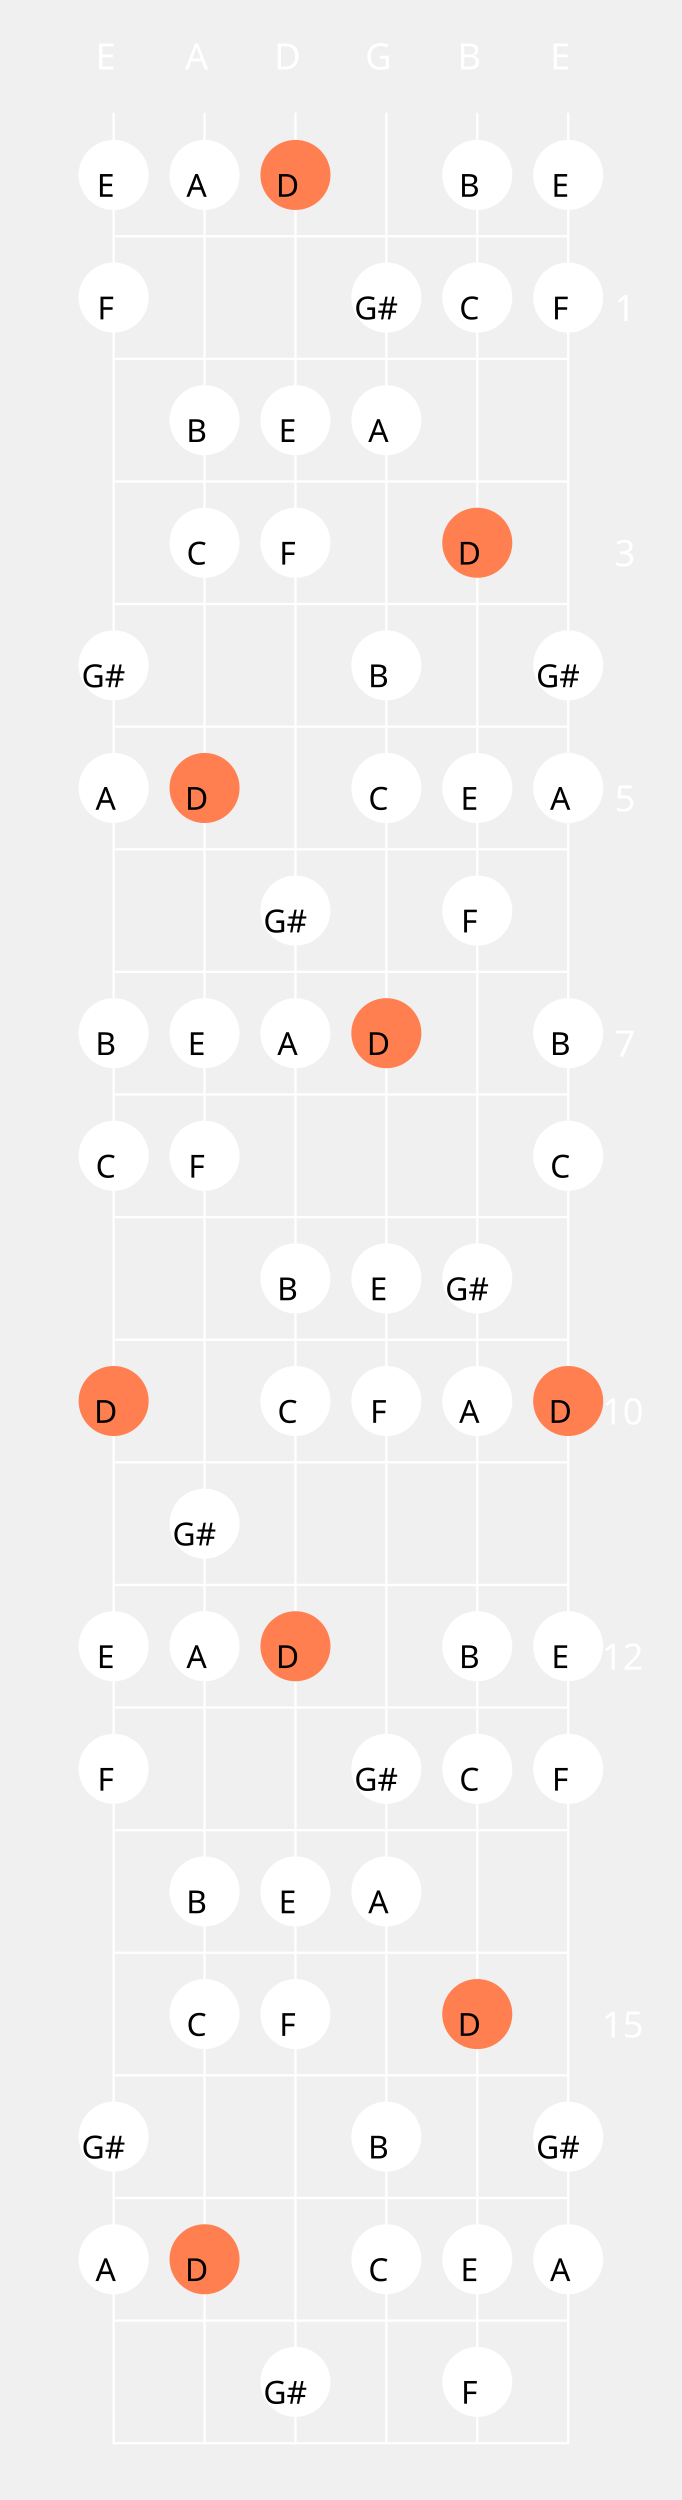
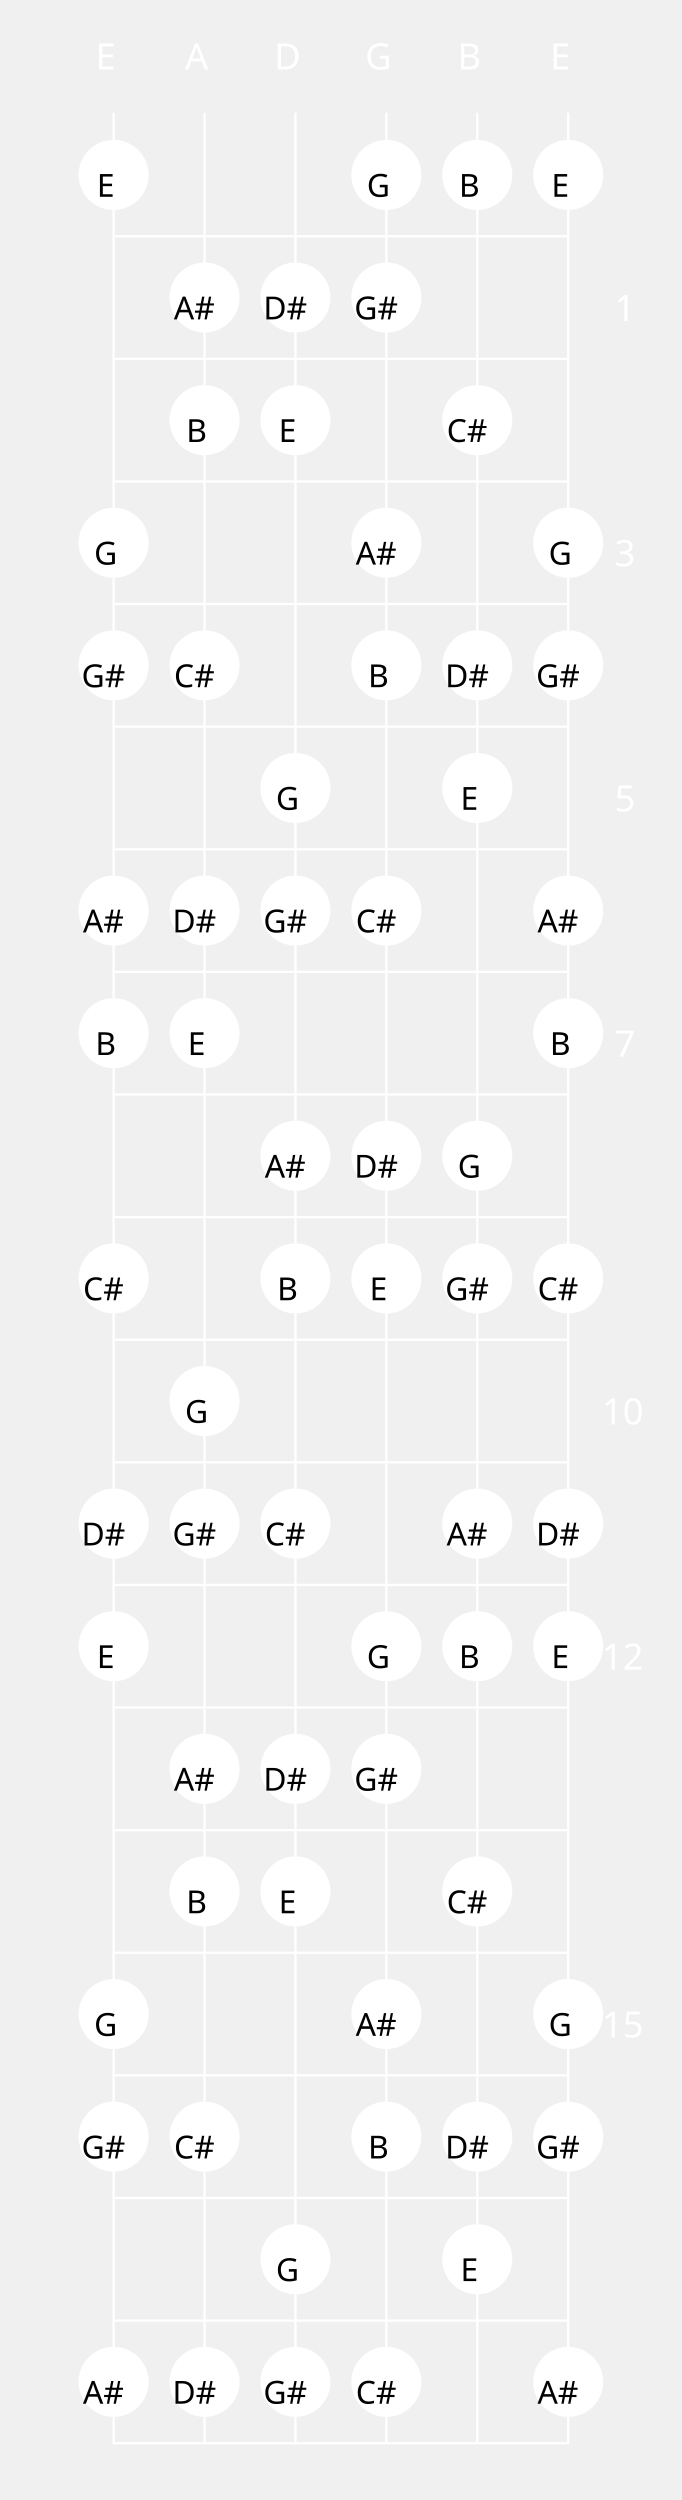
<svg xmlns="http://www.w3.org/2000/svg" class="chord-chart" font-size="16" height="1100" preserveAspectRatio="xMidYMid mee    t" style="background: #282c34;" viewBox="0 0 300 1100" width="300">
  <g class="grid" style="background: #282c34; stroke: white; stroke-linecap: round;">
    <path class="grid" d="M50,50 v1025,0 M90,50 v1025,0 M130,50 v1025,0 M170,50 v1025,0 M210,50 v1025,0 M250,50 v1025,0" />
    <path class="grid" d="M50,103.947 h200,0 M50,157.895 h200,0 M50,211.842 h200,0 M50,265.789 h200,0 M50,319.737 h200,0 M50,373.684 h200,0 M50,427.632 h200,0 M50,481.579 h200,0 M50,535.526 h200,0 M50,589.474 h200,0 M50,643.421 h200,0 M50,697.368 h200,0 M50,751.316 h200,0 M50,805.263 h200,0 M50,859.211 h200,0 M50,913.158 h200,0 M50,967.105 h200,0 M50,1021.053 h200,0 M50,1075 h200,0" />
  </g>
  <g class="text" style="font-family: Verdana; fill: white;" text-anchor="middle">
    <text class="header" dominant-baseline="middle" style="font-family: Verdana; fill: white;" x="275" y="135.671">
1
</text>
    <text class="header" dominant-baseline="middle" style="font-family: Verdana; fill: white;" x="275" y="243.566">
3
</text>
    <text class="header" dominant-baseline="middle" style="font-family: Verdana; fill: white;" x="275" y="351.461">
5
</text>
    <text class="header" dominant-baseline="middle" style="font-family: Verdana; fill: white;" x="275" y="459.355">
7
</text>
    <text class="header" dominant-baseline="middle" dx="-1" style="font-family: Verdana; fill: white;" x="275" y="621.197">
10
</text>
    <text class="header" dominant-baseline="middle" dx="-1" style="font-family: Verdana; fill: white;" x="275" y="729.092">
12
</text>
    <text class="header" dominant-baseline="middle" dx="-1" style="font-family: Verdana; fill: white;" x="275" y="890.934">
15
</text>
  </g>
-   <g class="circle_tonic" fill="coral">
-     <circle cx="50" cy="616.447" r="15.414" />
-     <circle cx="90" cy="346.711" r="15.414" />
-     <circle cx="90" cy="994.079" r="15.414" />
-     <circle cx="130" cy="76.974" r="15.414" />
-     <circle cx="130" cy="724.342" r="15.414" />
-     <circle cx="170" cy="454.605" r="15.414" />
-     <circle cx="210" cy="238.816" r="15.414" />
-     <circle cx="210" cy="886.184" r="15.414" />
-     <circle cx="250" cy="616.447" r="15.414" />
-   </g>
+   <g class="circle_tonic" fill="coral" />
  <g class="circle_in_scale" fill="white">
    <circle cx="50" cy="76.974" r="15.414" />
-     <circle cx="50" cy="130.921" r="15.414" />
+     <circle cx="50" cy="238.816" r="15.414" />
    <circle cx="50" cy="292.763" r="15.414" />
-     <circle cx="50" cy="346.711" r="15.414" />
+     <circle cx="50" cy="400.658" r="15.414" />
    <circle cx="50" cy="454.605" r="15.414" />
-     <circle cx="50" cy="508.553" r="15.414" />
+     <circle cx="50" cy="562.5" r="15.414" />
+     <circle cx="50" cy="670.395" r="15.414" />
    <circle cx="50" cy="724.342" r="15.414" />
-     <circle cx="50" cy="778.289" r="15.414" />
+     <circle cx="50" cy="886.184" r="15.414" />
    <circle cx="50" cy="940.132" r="15.414" />
-     <circle cx="50" cy="994.079" r="15.414" />
-     <circle cx="90" cy="76.974" r="15.414" />
+     <circle cx="50" cy="1048.026" r="15.414" />
+     <circle cx="90" cy="130.921" r="15.414" />
    <circle cx="90" cy="184.868" r="15.414" />
-     <circle cx="90" cy="238.816" r="15.414" />
+     <circle cx="90" cy="292.763" r="15.414" />
+     <circle cx="90" cy="400.658" r="15.414" />
    <circle cx="90" cy="454.605" r="15.414" />
-     <circle cx="90" cy="508.553" r="15.414" />
+     <circle cx="90" cy="616.447" r="15.414" />
    <circle cx="90" cy="670.395" r="15.414" />
-     <circle cx="90" cy="724.342" r="15.414" />
+     <circle cx="90" cy="778.289" r="15.414" />
    <circle cx="90" cy="832.237" r="15.414" />
-     <circle cx="90" cy="886.184" r="15.414" />
+     <circle cx="90" cy="940.132" r="15.414" />
+     <circle cx="90" cy="1048.026" r="15.414" />
+     <circle cx="130" cy="130.921" r="15.414" />
    <circle cx="130" cy="184.868" r="15.414" />
-     <circle cx="130" cy="238.816" r="15.414" />
+     <circle cx="130" cy="346.711" r="15.414" />
    <circle cx="130" cy="400.658" r="15.414" />
-     <circle cx="130" cy="454.605" r="15.414" />
+     <circle cx="130" cy="508.553" r="15.414" />
    <circle cx="130" cy="562.5" r="15.414" />
-     <circle cx="130" cy="616.447" r="15.414" />
+     <circle cx="130" cy="670.395" r="15.414" />
+     <circle cx="130" cy="778.289" r="15.414" />
    <circle cx="130" cy="832.237" r="15.414" />
-     <circle cx="130" cy="886.184" r="15.414" />
+     <circle cx="130" cy="994.079" r="15.414" />
    <circle cx="130" cy="1048.026" r="15.414" />
+     <circle cx="170" cy="76.974" r="15.414" />
    <circle cx="170" cy="130.921" r="15.414" />
-     <circle cx="170" cy="184.868" r="15.414" />
+     <circle cx="170" cy="238.816" r="15.414" />
    <circle cx="170" cy="292.763" r="15.414" />
-     <circle cx="170" cy="346.711" r="15.414" />
+     <circle cx="170" cy="400.658" r="15.414" />
+     <circle cx="170" cy="508.553" r="15.414" />
    <circle cx="170" cy="562.5" r="15.414" />
-     <circle cx="170" cy="616.447" r="15.414" />
+     <circle cx="170" cy="724.342" r="15.414" />
    <circle cx="170" cy="778.289" r="15.414" />
-     <circle cx="170" cy="832.237" r="15.414" />
+     <circle cx="170" cy="886.184" r="15.414" />
    <circle cx="170" cy="940.132" r="15.414" />
-     <circle cx="170" cy="994.079" r="15.414" />
+     <circle cx="170" cy="1048.026" r="15.414" />
    <circle cx="210" cy="76.974" r="15.414" />
-     <circle cx="210" cy="130.921" r="15.414" />
+     <circle cx="210" cy="184.868" r="15.414" />
+     <circle cx="210" cy="292.763" r="15.414" />
    <circle cx="210" cy="346.711" r="15.414" />
-     <circle cx="210" cy="400.658" r="15.414" />
+     <circle cx="210" cy="508.553" r="15.414" />
    <circle cx="210" cy="562.5" r="15.414" />
-     <circle cx="210" cy="616.447" r="15.414" />
+     <circle cx="210" cy="670.395" r="15.414" />
    <circle cx="210" cy="724.342" r="15.414" />
-     <circle cx="210" cy="778.289" r="15.414" />
+     <circle cx="210" cy="832.237" r="15.414" />
+     <circle cx="210" cy="940.132" r="15.414" />
    <circle cx="210" cy="994.079" r="15.414" />
-     <circle cx="210" cy="1048.026" r="15.414" />
    <circle cx="250" cy="76.974" r="15.414" />
-     <circle cx="250" cy="130.921" r="15.414" />
+     <circle cx="250" cy="238.816" r="15.414" />
    <circle cx="250" cy="292.763" r="15.414" />
-     <circle cx="250" cy="346.711" r="15.414" />
+     <circle cx="250" cy="400.658" r="15.414" />
    <circle cx="250" cy="454.605" r="15.414" />
-     <circle cx="250" cy="508.553" r="15.414" />
+     <circle cx="250" cy="562.5" r="15.414" />
+     <circle cx="250" cy="670.395" r="15.414" />
    <circle cx="250" cy="724.342" r="15.414" />
-     <circle cx="250" cy="778.289" r="15.414" />
+     <circle cx="250" cy="886.184" r="15.414" />
    <circle cx="250" cy="940.132" r="15.414" />
-     <circle cx="250" cy="994.079" r="15.414" />
+     <circle cx="250" cy="1048.026" r="15.414" />
  </g>
  <g class="text_circle" fill="black" font-size="14" style="font-family: Verdana;" text-anchor="middle">
    <text dominant-baseline="middle" style="font-family: Verdana; fill: black" x="46.5" y="81.724">
E
</text>
-     <text dominant-baseline="middle" style="font-family: Verdana; fill: black" x="46.5" y="135.671">
- F
+     <text dominant-baseline="middle" style="font-family: Verdana; fill: black" x="46.5" y="243.566">
+ G
</text>
    <text dominant-baseline="middle" dx="-1" style="font-family: Verdana; fill: black" x="46.5" y="297.513">
G#
</text>
-     <text dominant-baseline="middle" style="font-family: Verdana; fill: black" x="46.5" y="351.461">
- A
+     <text dominant-baseline="middle" dx="-1" style="font-family: Verdana; fill: black" x="46.5" y="405.408">
+ A#
</text>
    <text dominant-baseline="middle" style="font-family: Verdana; fill: black" x="46.5" y="459.355">
B
</text>
-     <text dominant-baseline="middle" style="font-family: Verdana; fill: black" x="46.5" y="513.303">
- C
- </text>
-     <text dominant-baseline="middle" style="font-family: Verdana; fill: black" x="46.5" y="621.197">
- D
+     <text dominant-baseline="middle" dx="-1" style="font-family: Verdana; fill: black" x="46.5" y="567.25">
+ C#
+ </text>
+     <text dominant-baseline="middle" dx="-1" style="font-family: Verdana; fill: black" x="46.5" y="675.145">
+ D#
</text>
    <text dominant-baseline="middle" style="font-family: Verdana; fill: black" x="46.5" y="729.092">
E
</text>
-     <text dominant-baseline="middle" style="font-family: Verdana; fill: black" x="46.5" y="783.039">
- F
+     <text dominant-baseline="middle" style="font-family: Verdana; fill: black" x="46.5" y="890.934">
+ G
</text>
    <text dominant-baseline="middle" dx="-1" style="font-family: Verdana; fill: black" x="46.5" y="944.882">
G#
</text>
-     <text dominant-baseline="middle" style="font-family: Verdana; fill: black" x="46.5" y="998.829">
- A
- </text>
-     <text dominant-baseline="middle" style="font-family: Verdana; fill: black" x="86.5" y="81.724">
- A
+     <text dominant-baseline="middle" dx="-1" style="font-family: Verdana; fill: black" x="46.5" y="1052.776">
+ A#
+ </text>
+     <text dominant-baseline="middle" dx="-1" style="font-family: Verdana; fill: black" x="86.5" y="135.671">
+ A#
</text>
    <text dominant-baseline="middle" style="font-family: Verdana; fill: black" x="86.5" y="189.618">
B
</text>
-     <text dominant-baseline="middle" style="font-family: Verdana; fill: black" x="86.5" y="243.566">
- C
- </text>
-     <text dominant-baseline="middle" style="font-family: Verdana; fill: black" x="86.5" y="351.461">
- D
+     <text dominant-baseline="middle" dx="-1" style="font-family: Verdana; fill: black" x="86.5" y="297.513">
+ C#
+ </text>
+     <text dominant-baseline="middle" dx="-1" style="font-family: Verdana; fill: black" x="86.5" y="405.408">
+ D#
</text>
    <text dominant-baseline="middle" style="font-family: Verdana; fill: black" x="86.5" y="459.355">
E
</text>
-     <text dominant-baseline="middle" style="font-family: Verdana; fill: black" x="86.5" y="513.303">
- F
+     <text dominant-baseline="middle" style="font-family: Verdana; fill: black" x="86.5" y="621.197">
+ G
</text>
    <text dominant-baseline="middle" dx="-1" style="font-family: Verdana; fill: black" x="86.5" y="675.145">
G#
</text>
-     <text dominant-baseline="middle" style="font-family: Verdana; fill: black" x="86.5" y="729.092">
- A
+     <text dominant-baseline="middle" dx="-1" style="font-family: Verdana; fill: black" x="86.5" y="783.039">
+ A#
</text>
    <text dominant-baseline="middle" style="font-family: Verdana; fill: black" x="86.5" y="836.987">
B
</text>
-     <text dominant-baseline="middle" style="font-family: Verdana; fill: black" x="86.5" y="890.934">
- C
- </text>
-     <text dominant-baseline="middle" style="font-family: Verdana; fill: black" x="86.5" y="998.829">
- D
- </text>
-     <text dominant-baseline="middle" style="font-family: Verdana; fill: black" x="126.5" y="81.724">
- D
+     <text dominant-baseline="middle" dx="-1" style="font-family: Verdana; fill: black" x="86.5" y="944.882">
+ C#
+ </text>
+     <text dominant-baseline="middle" dx="-1" style="font-family: Verdana; fill: black" x="86.5" y="1052.776">
+ D#
+ </text>
+     <text dominant-baseline="middle" dx="-1" style="font-family: Verdana; fill: black" x="126.5" y="135.671">
+ D#
</text>
    <text dominant-baseline="middle" style="font-family: Verdana; fill: black" x="126.5" y="189.618">
E
</text>
-     <text dominant-baseline="middle" style="font-family: Verdana; fill: black" x="126.5" y="243.566">
- F
+     <text dominant-baseline="middle" style="font-family: Verdana; fill: black" x="126.5" y="351.461">
+ G
</text>
    <text dominant-baseline="middle" dx="-1" style="font-family: Verdana; fill: black" x="126.5" y="405.408">
G#
</text>
-     <text dominant-baseline="middle" style="font-family: Verdana; fill: black" x="126.5" y="459.355">
- A
+     <text dominant-baseline="middle" dx="-1" style="font-family: Verdana; fill: black" x="126.5" y="513.303">
+ A#
</text>
    <text dominant-baseline="middle" style="font-family: Verdana; fill: black" x="126.5" y="567.25">
B
</text>
-     <text dominant-baseline="middle" style="font-family: Verdana; fill: black" x="126.5" y="621.197">
- C
- </text>
-     <text dominant-baseline="middle" style="font-family: Verdana; fill: black" x="126.5" y="729.092">
- D
+     <text dominant-baseline="middle" dx="-1" style="font-family: Verdana; fill: black" x="126.5" y="675.145">
+ C#
+ </text>
+     <text dominant-baseline="middle" dx="-1" style="font-family: Verdana; fill: black" x="126.5" y="783.039">
+ D#
</text>
    <text dominant-baseline="middle" style="font-family: Verdana; fill: black" x="126.5" y="836.987">
E
</text>
-     <text dominant-baseline="middle" style="font-family: Verdana; fill: black" x="126.5" y="890.934">
- F
+     <text dominant-baseline="middle" style="font-family: Verdana; fill: black" x="126.5" y="998.829">
+ G
</text>
    <text dominant-baseline="middle" dx="-1" style="font-family: Verdana; fill: black" x="126.5" y="1052.776">
G#
</text>
+     <text dominant-baseline="middle" style="font-family: Verdana; fill: black" x="166.5" y="81.724">
+ G
+ </text>
    <text dominant-baseline="middle" dx="-1" style="font-family: Verdana; fill: black" x="166.5" y="135.671">
G#
</text>
-     <text dominant-baseline="middle" style="font-family: Verdana; fill: black" x="166.5" y="189.618">
- A
+     <text dominant-baseline="middle" dx="-1" style="font-family: Verdana; fill: black" x="166.5" y="243.566">
+ A#
</text>
    <text dominant-baseline="middle" style="font-family: Verdana; fill: black" x="166.5" y="297.513">
B
</text>
-     <text dominant-baseline="middle" style="font-family: Verdana; fill: black" x="166.5" y="351.461">
- C
- </text>
-     <text dominant-baseline="middle" style="font-family: Verdana; fill: black" x="166.5" y="459.355">
- D
+     <text dominant-baseline="middle" dx="-1" style="font-family: Verdana; fill: black" x="166.5" y="405.408">
+ C#
+ </text>
+     <text dominant-baseline="middle" dx="-1" style="font-family: Verdana; fill: black" x="166.5" y="513.303">
+ D#
</text>
    <text dominant-baseline="middle" style="font-family: Verdana; fill: black" x="166.5" y="567.25">
E
</text>
-     <text dominant-baseline="middle" style="font-family: Verdana; fill: black" x="166.5" y="621.197">
- F
+     <text dominant-baseline="middle" style="font-family: Verdana; fill: black" x="166.5" y="729.092">
+ G
</text>
    <text dominant-baseline="middle" dx="-1" style="font-family: Verdana; fill: black" x="166.5" y="783.039">
G#
</text>
-     <text dominant-baseline="middle" style="font-family: Verdana; fill: black" x="166.5" y="836.987">
- A
+     <text dominant-baseline="middle" dx="-1" style="font-family: Verdana; fill: black" x="166.5" y="890.934">
+ A#
</text>
    <text dominant-baseline="middle" style="font-family: Verdana; fill: black" x="166.5" y="944.882">
B
</text>
-     <text dominant-baseline="middle" style="font-family: Verdana; fill: black" x="166.5" y="998.829">
- C
+     <text dominant-baseline="middle" dx="-1" style="font-family: Verdana; fill: black" x="166.5" y="1052.776">
+ C#
</text>
    <text dominant-baseline="middle" style="font-family: Verdana; fill: black" x="206.5" y="81.724">
B
</text>
-     <text dominant-baseline="middle" style="font-family: Verdana; fill: black" x="206.5" y="135.671">
- C
- </text>
-     <text dominant-baseline="middle" style="font-family: Verdana; fill: black" x="206.5" y="243.566">
- D
+     <text dominant-baseline="middle" dx="-1" style="font-family: Verdana; fill: black" x="206.5" y="189.618">
+ C#
+ </text>
+     <text dominant-baseline="middle" dx="-1" style="font-family: Verdana; fill: black" x="206.5" y="297.513">
+ D#
</text>
    <text dominant-baseline="middle" style="font-family: Verdana; fill: black" x="206.5" y="351.461">
E
</text>
-     <text dominant-baseline="middle" style="font-family: Verdana; fill: black" x="206.5" y="405.408">
- F
+     <text dominant-baseline="middle" style="font-family: Verdana; fill: black" x="206.5" y="513.303">
+ G
</text>
    <text dominant-baseline="middle" dx="-1" style="font-family: Verdana; fill: black" x="206.5" y="567.25">
G#
</text>
-     <text dominant-baseline="middle" style="font-family: Verdana; fill: black" x="206.5" y="621.197">
- A
+     <text dominant-baseline="middle" dx="-1" style="font-family: Verdana; fill: black" x="206.5" y="675.145">
+ A#
</text>
    <text dominant-baseline="middle" style="font-family: Verdana; fill: black" x="206.5" y="729.092">
B
</text>
-     <text dominant-baseline="middle" style="font-family: Verdana; fill: black" x="206.5" y="783.039">
- C
- </text>
-     <text dominant-baseline="middle" style="font-family: Verdana; fill: black" x="206.5" y="890.934">
- D
+     <text dominant-baseline="middle" dx="-1" style="font-family: Verdana; fill: black" x="206.5" y="836.987">
+ C#
+ </text>
+     <text dominant-baseline="middle" dx="-1" style="font-family: Verdana; fill: black" x="206.5" y="944.882">
+ D#
</text>
    <text dominant-baseline="middle" style="font-family: Verdana; fill: black" x="206.5" y="998.829">
E
</text>
-     <text dominant-baseline="middle" style="font-family: Verdana; fill: black" x="206.5" y="1052.776">
- F
- </text>
    <text dominant-baseline="middle" style="font-family: Verdana; fill: black" x="246.5" y="81.724">
E
</text>
-     <text dominant-baseline="middle" style="font-family: Verdana; fill: black" x="246.5" y="135.671">
- F
+     <text dominant-baseline="middle" style="font-family: Verdana; fill: black" x="246.5" y="243.566">
+ G
</text>
    <text dominant-baseline="middle" dx="-1" style="font-family: Verdana; fill: black" x="246.5" y="297.513">
G#
</text>
-     <text dominant-baseline="middle" style="font-family: Verdana; fill: black" x="246.5" y="351.461">
- A
+     <text dominant-baseline="middle" dx="-1" style="font-family: Verdana; fill: black" x="246.5" y="405.408">
+ A#
</text>
    <text dominant-baseline="middle" style="font-family: Verdana; fill: black" x="246.5" y="459.355">
B
</text>
-     <text dominant-baseline="middle" style="font-family: Verdana; fill: black" x="246.5" y="513.303">
- C
- </text>
-     <text dominant-baseline="middle" style="font-family: Verdana; fill: black" x="246.5" y="621.197">
- D
+     <text dominant-baseline="middle" dx="-1" style="font-family: Verdana; fill: black" x="246.5" y="567.25">
+ C#
+ </text>
+     <text dominant-baseline="middle" dx="-1" style="font-family: Verdana; fill: black" x="246.5" y="675.145">
+ D#
</text>
    <text dominant-baseline="middle" style="font-family: Verdana; fill: black" x="246.5" y="729.092">
E
</text>
-     <text dominant-baseline="middle" style="font-family: Verdana; fill: black" x="246.5" y="783.039">
- F
+     <text dominant-baseline="middle" style="font-family: Verdana; fill: black" x="246.5" y="890.934">
+ G
</text>
    <text dominant-baseline="middle" dx="-1" style="font-family: Verdana; fill: black" x="246.5" y="944.882">
G#
</text>
-     <text dominant-baseline="middle" style="font-family: Verdana; fill: black" x="246.5" y="998.829">
- A
+     <text dominant-baseline="middle" dx="-1" style="font-family: Verdana; fill: black" x="246.5" y="1052.776">
+ A#
</text>
  </g>
  <g class="text_circle" style="font-family: Verdana; fill: white;" text-anchor="middle">
    <text dominant-baseline="middle" style="font-family: Verdana; fill: white;" x="46.5" y="25">
E
</text>
    <text dominant-baseline="middle" style="font-family: Verdana; fill: white;" x="86.5" y="25">
A
</text>
    <text dominant-baseline="middle" style="font-family: Verdana; fill: white;" x="126.5" y="25">
D
</text>
    <text dominant-baseline="middle" style="font-family: Verdana; fill: white;" x="166.5" y="25">
G
</text>
    <text dominant-baseline="middle" style="font-family: Verdana; fill: white;" x="206.5" y="25">
B
</text>
    <text dominant-baseline="middle" style="font-family: Verdana; fill: white;" x="246.5" y="25">
E
</text>
  </g>
</svg>
